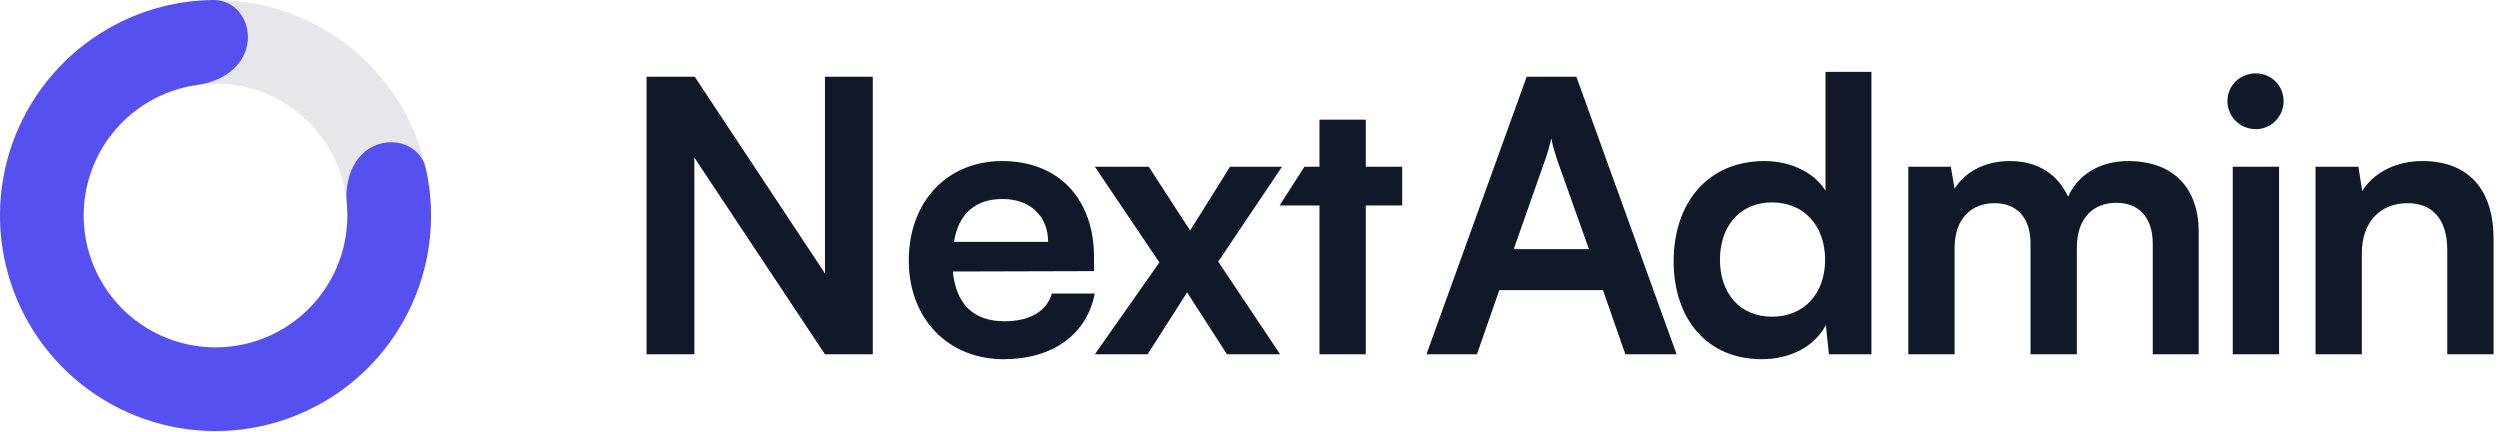
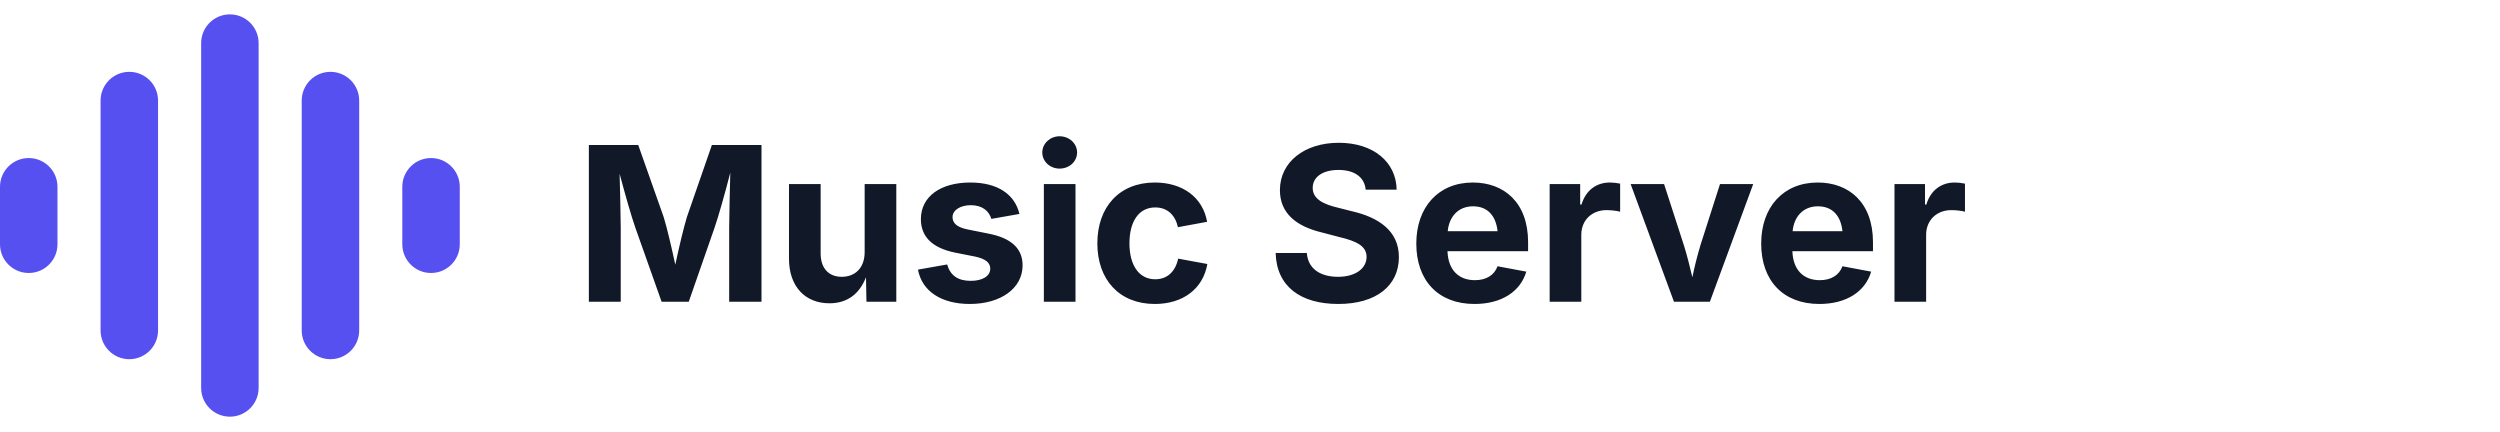
<svg xmlns="http://www.w3.org/2000/svg" width="174" height="30" viewBox="0 0 174 30" fill="none">
-   <path d="M30 15C30 23.284 23.284 30 15 30C6.716 30 0 23.284 0 15C0 6.716 6.716 0 15 0C23.284 0 30 6.716 30 15ZM5.822 15C5.822 20.069 9.931 24.178 15 24.178C20.069 24.178 24.178 20.069 24.178 15C24.178 9.931 20.069 5.822 15 5.822C9.931 5.822 5.822 9.931 5.822 15Z" fill="#E5E7EB" />
-   <path d="M26.071 10.145C27.543 9.499 29.291 10.169 29.641 11.738C30.151 14.027 30.12 16.418 29.532 18.716C28.703 21.961 26.811 24.835 24.158 26.88C21.506 28.924 18.245 30.023 14.896 30C11.547 29.977 8.302 28.833 5.678 26.752C3.054 24.671 1.203 21.771 0.418 18.515C-0.367 15.259 -0.04 11.835 1.348 8.786C2.735 5.738 5.103 3.242 8.073 1.695C10.178 0.6 12.499 0.025 14.844 0.001C16.451 -0.016 17.501 1.534 17.208 3.114C16.914 4.695 15.372 5.69 13.778 5.904C12.732 6.044 11.711 6.365 10.762 6.859C8.944 7.806 7.495 9.333 6.647 11.198C5.798 13.063 5.597 15.159 6.078 17.151C6.558 19.143 7.691 20.917 9.296 22.191C10.902 23.464 12.887 24.164 14.937 24.178C16.986 24.192 18.981 23.52 20.604 22.269C22.227 21.018 23.384 19.259 23.892 17.274C24.157 16.237 24.237 15.17 24.136 14.119C23.981 12.519 24.599 10.79 26.071 10.145Z" fill="#5750F1" />
-   <path d="M48.329 24.657H45V5.343H48.355L57.417 19.029V5.343H60.746V24.657H57.417L48.329 10.971V24.657Z" fill="#111928" />
-   <path d="M69.856 25C65.973 25 63.251 22.173 63.251 18.131C63.251 14.036 65.92 11.209 69.751 11.209C73.661 11.209 76.144 13.824 76.144 17.893V18.87L66.316 18.897C66.554 21.195 67.769 22.358 69.909 22.358C71.679 22.358 72.842 21.671 73.212 20.429H76.197C75.642 23.283 73.264 25 69.856 25ZM69.777 13.851C67.875 13.851 66.712 14.881 66.395 16.836H72.948C72.948 15.04 71.706 13.851 69.777 13.851Z" fill="#111928" />
-   <path d="M79.874 24.657H76.202L80.693 18.263L76.202 11.605H79.954L82.833 16.044L85.608 11.605H89.227L84.788 18.21L89.095 24.657H85.396L82.622 20.35L79.874 24.657Z" fill="#111928" />
-   <path d="M95.058 24.657H91.835V14.3H89.06L90.787 11.605H91.835V8.329H95.058V11.605H97.594V14.3H95.058V24.657Z" fill="#111928" />
-   <path d="M102.795 24.657H99.281L106.256 5.343H109.717L116.692 24.657H113.125L111.566 20.192H104.354L102.795 24.657ZM107.55 11.103L105.357 17.338H110.589L108.369 11.103C108.211 10.601 108.026 10.02 107.973 9.624C107.894 9.993 107.735 10.575 107.55 11.103Z" fill="#111928" />
-   <path d="M122.615 25C118.837 25 116.486 22.226 116.486 18.184C116.486 14.115 118.864 11.209 122.8 11.209C124.623 11.209 126.235 11.975 127.054 13.27V5H130.251V24.657H127.292L127.08 22.622C126.288 24.128 124.597 25 122.615 25ZM123.329 22.041C125.574 22.041 127.027 20.429 127.027 18.078C127.027 15.727 125.574 14.088 123.329 14.088C121.083 14.088 119.709 15.753 119.709 18.078C119.709 20.403 121.083 22.041 123.329 22.041Z" fill="#111928" />
-   <path d="M136.04 24.657H132.817V11.605H135.776L136.04 13.137C136.701 12.054 138.022 11.209 139.898 11.209C141.879 11.209 143.253 12.186 143.94 13.692C144.6 12.186 146.133 11.209 148.114 11.209C151.285 11.209 153.028 13.111 153.028 16.123V24.657H149.832V16.968C149.832 15.092 148.828 14.115 147.295 14.115C145.736 14.115 144.548 15.119 144.548 17.259V24.657H141.324V16.942C141.324 15.119 140.347 14.141 138.814 14.141C137.282 14.141 136.04 15.145 136.04 17.259V24.657Z" fill="#111928" />
-   <path d="M157.012 8.989C155.902 8.989 155.03 8.118 155.03 7.034C155.03 5.951 155.902 5.106 157.012 5.106C158.068 5.106 158.94 5.951 158.94 7.034C158.94 8.118 158.068 8.989 157.012 8.989ZM155.4 24.657V11.605H158.623V24.657H155.4Z" fill="#111928" />
-   <path d="M164.384 24.657H161.161V11.605H164.146L164.41 13.296C165.23 11.975 166.815 11.209 168.585 11.209C171.861 11.209 173.552 13.243 173.552 16.625V24.657H170.329V17.391C170.329 15.198 169.245 14.141 167.581 14.141C165.599 14.141 164.384 15.515 164.384 17.629V24.657Z" fill="#111928" />
+   <rect x="0" y="11" width="4" height="8" rx="2" fill="#5750F1" />
+   <rect x="7" y="5" width="4" height="20" rx="2" fill="#5750F1" />
+   <rect x="14" y="1" width="4" height="28" rx="2" fill="#5750F1" />
+   <rect x="21" y="5" width="4" height="20" rx="2" fill="#5750F1" />
+   <rect x="28" y="11" width="4" height="8" rx="2" fill="#5750F1" />
+   <text x="40" y="21" font-family="Inter,system-ui,sans-serif" font-weight="700" font-size="15" fill="#111928">Music Server</text>
</svg>
